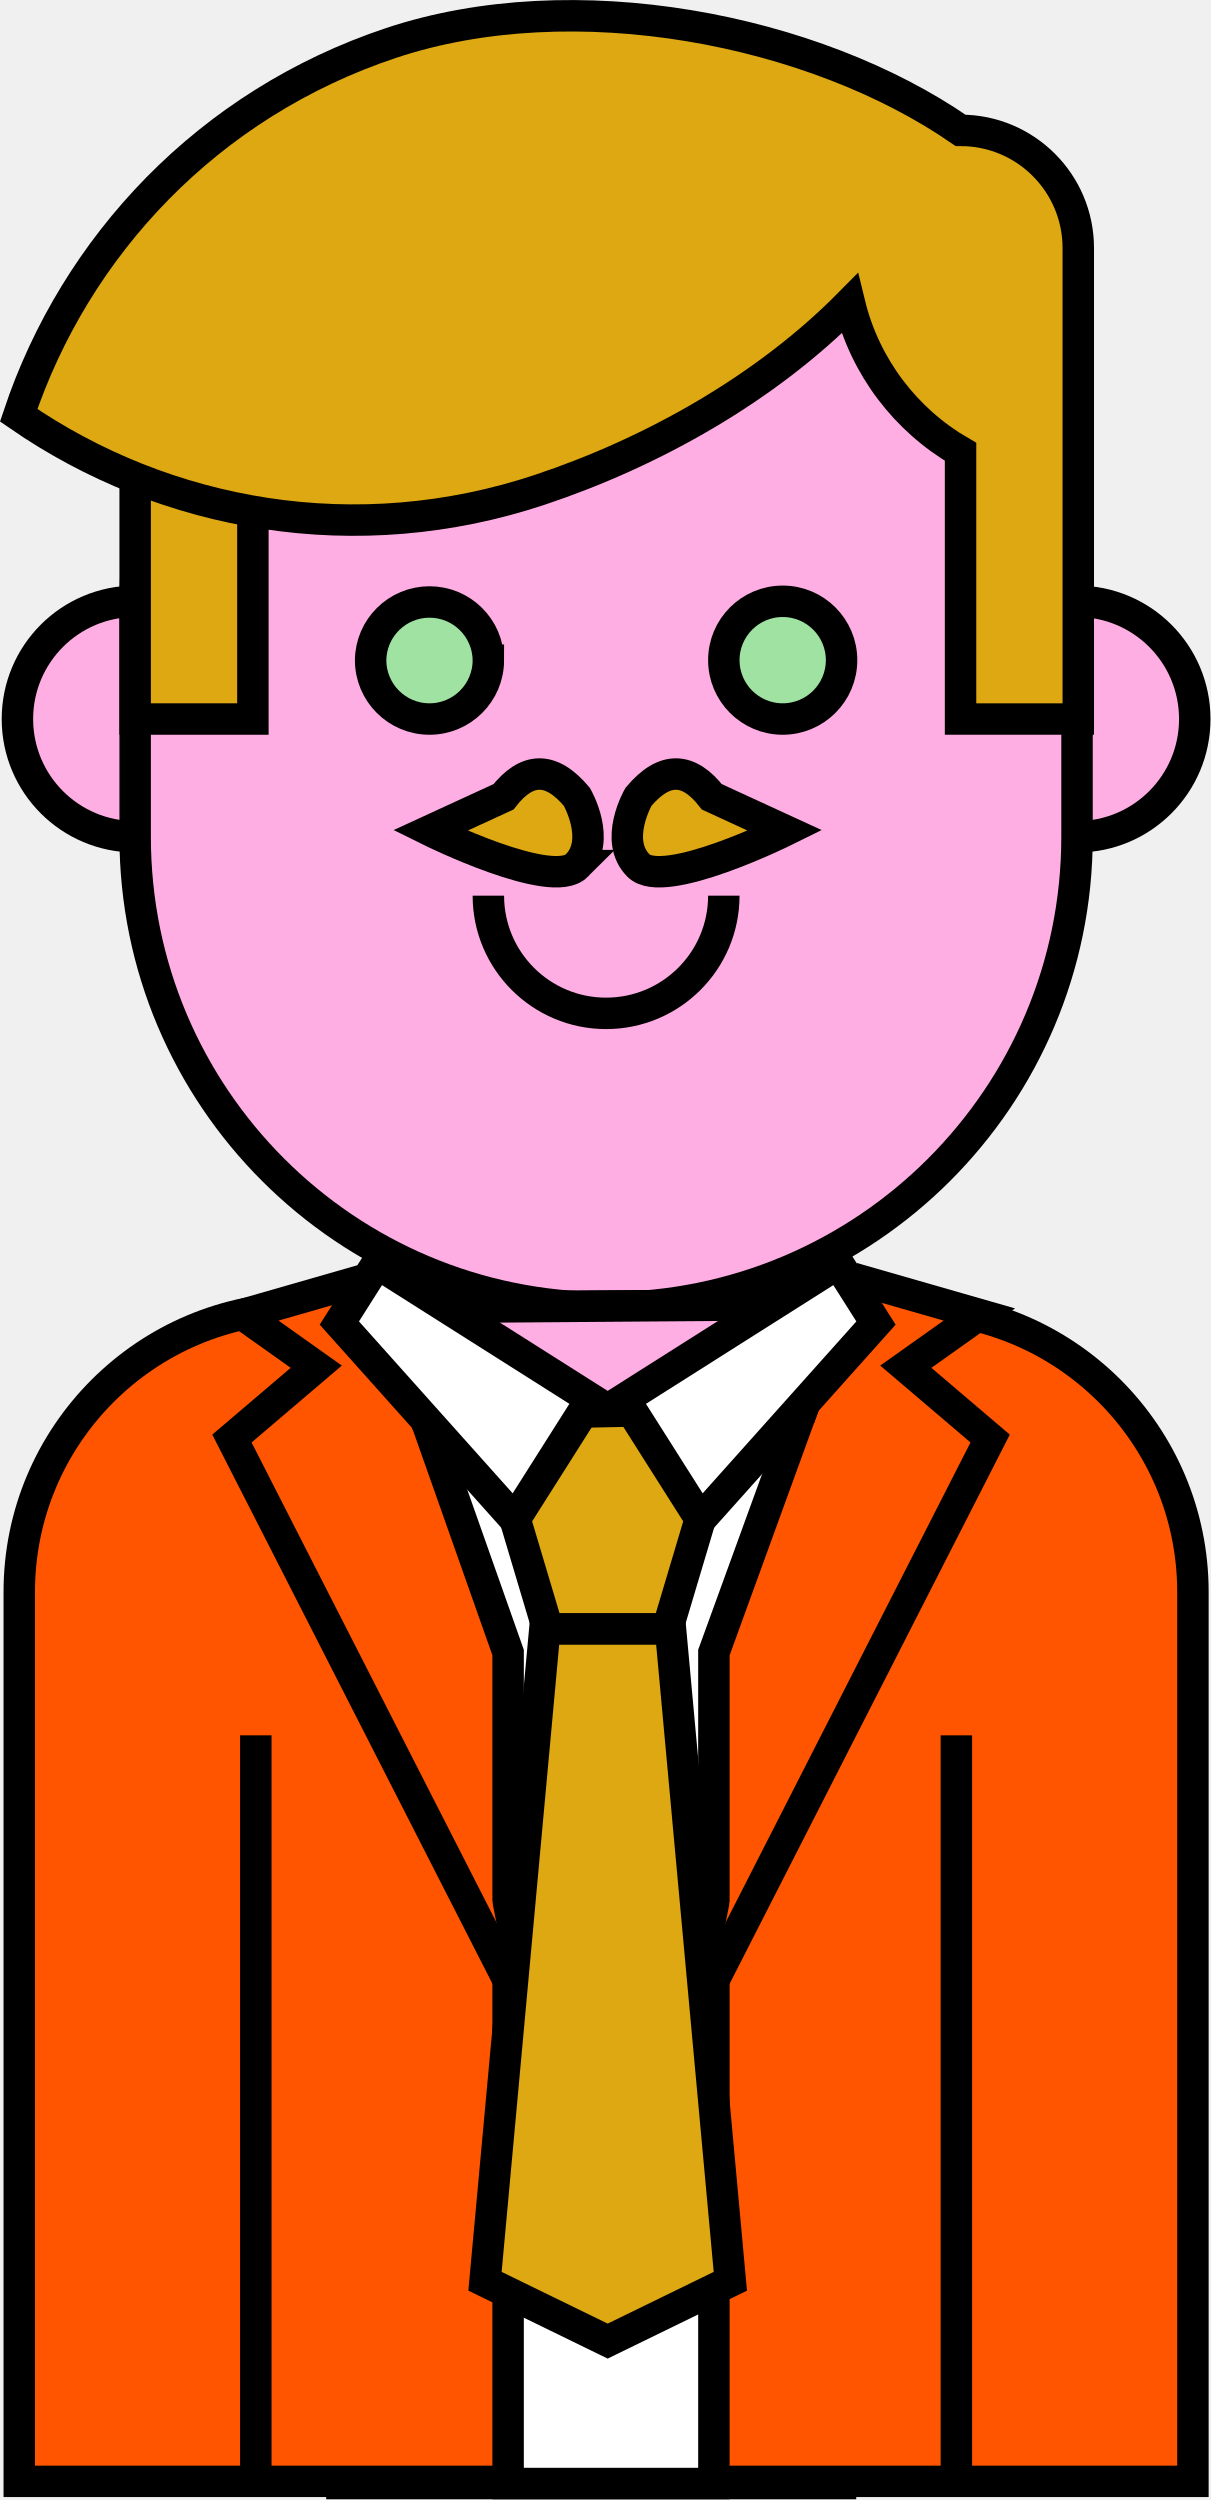
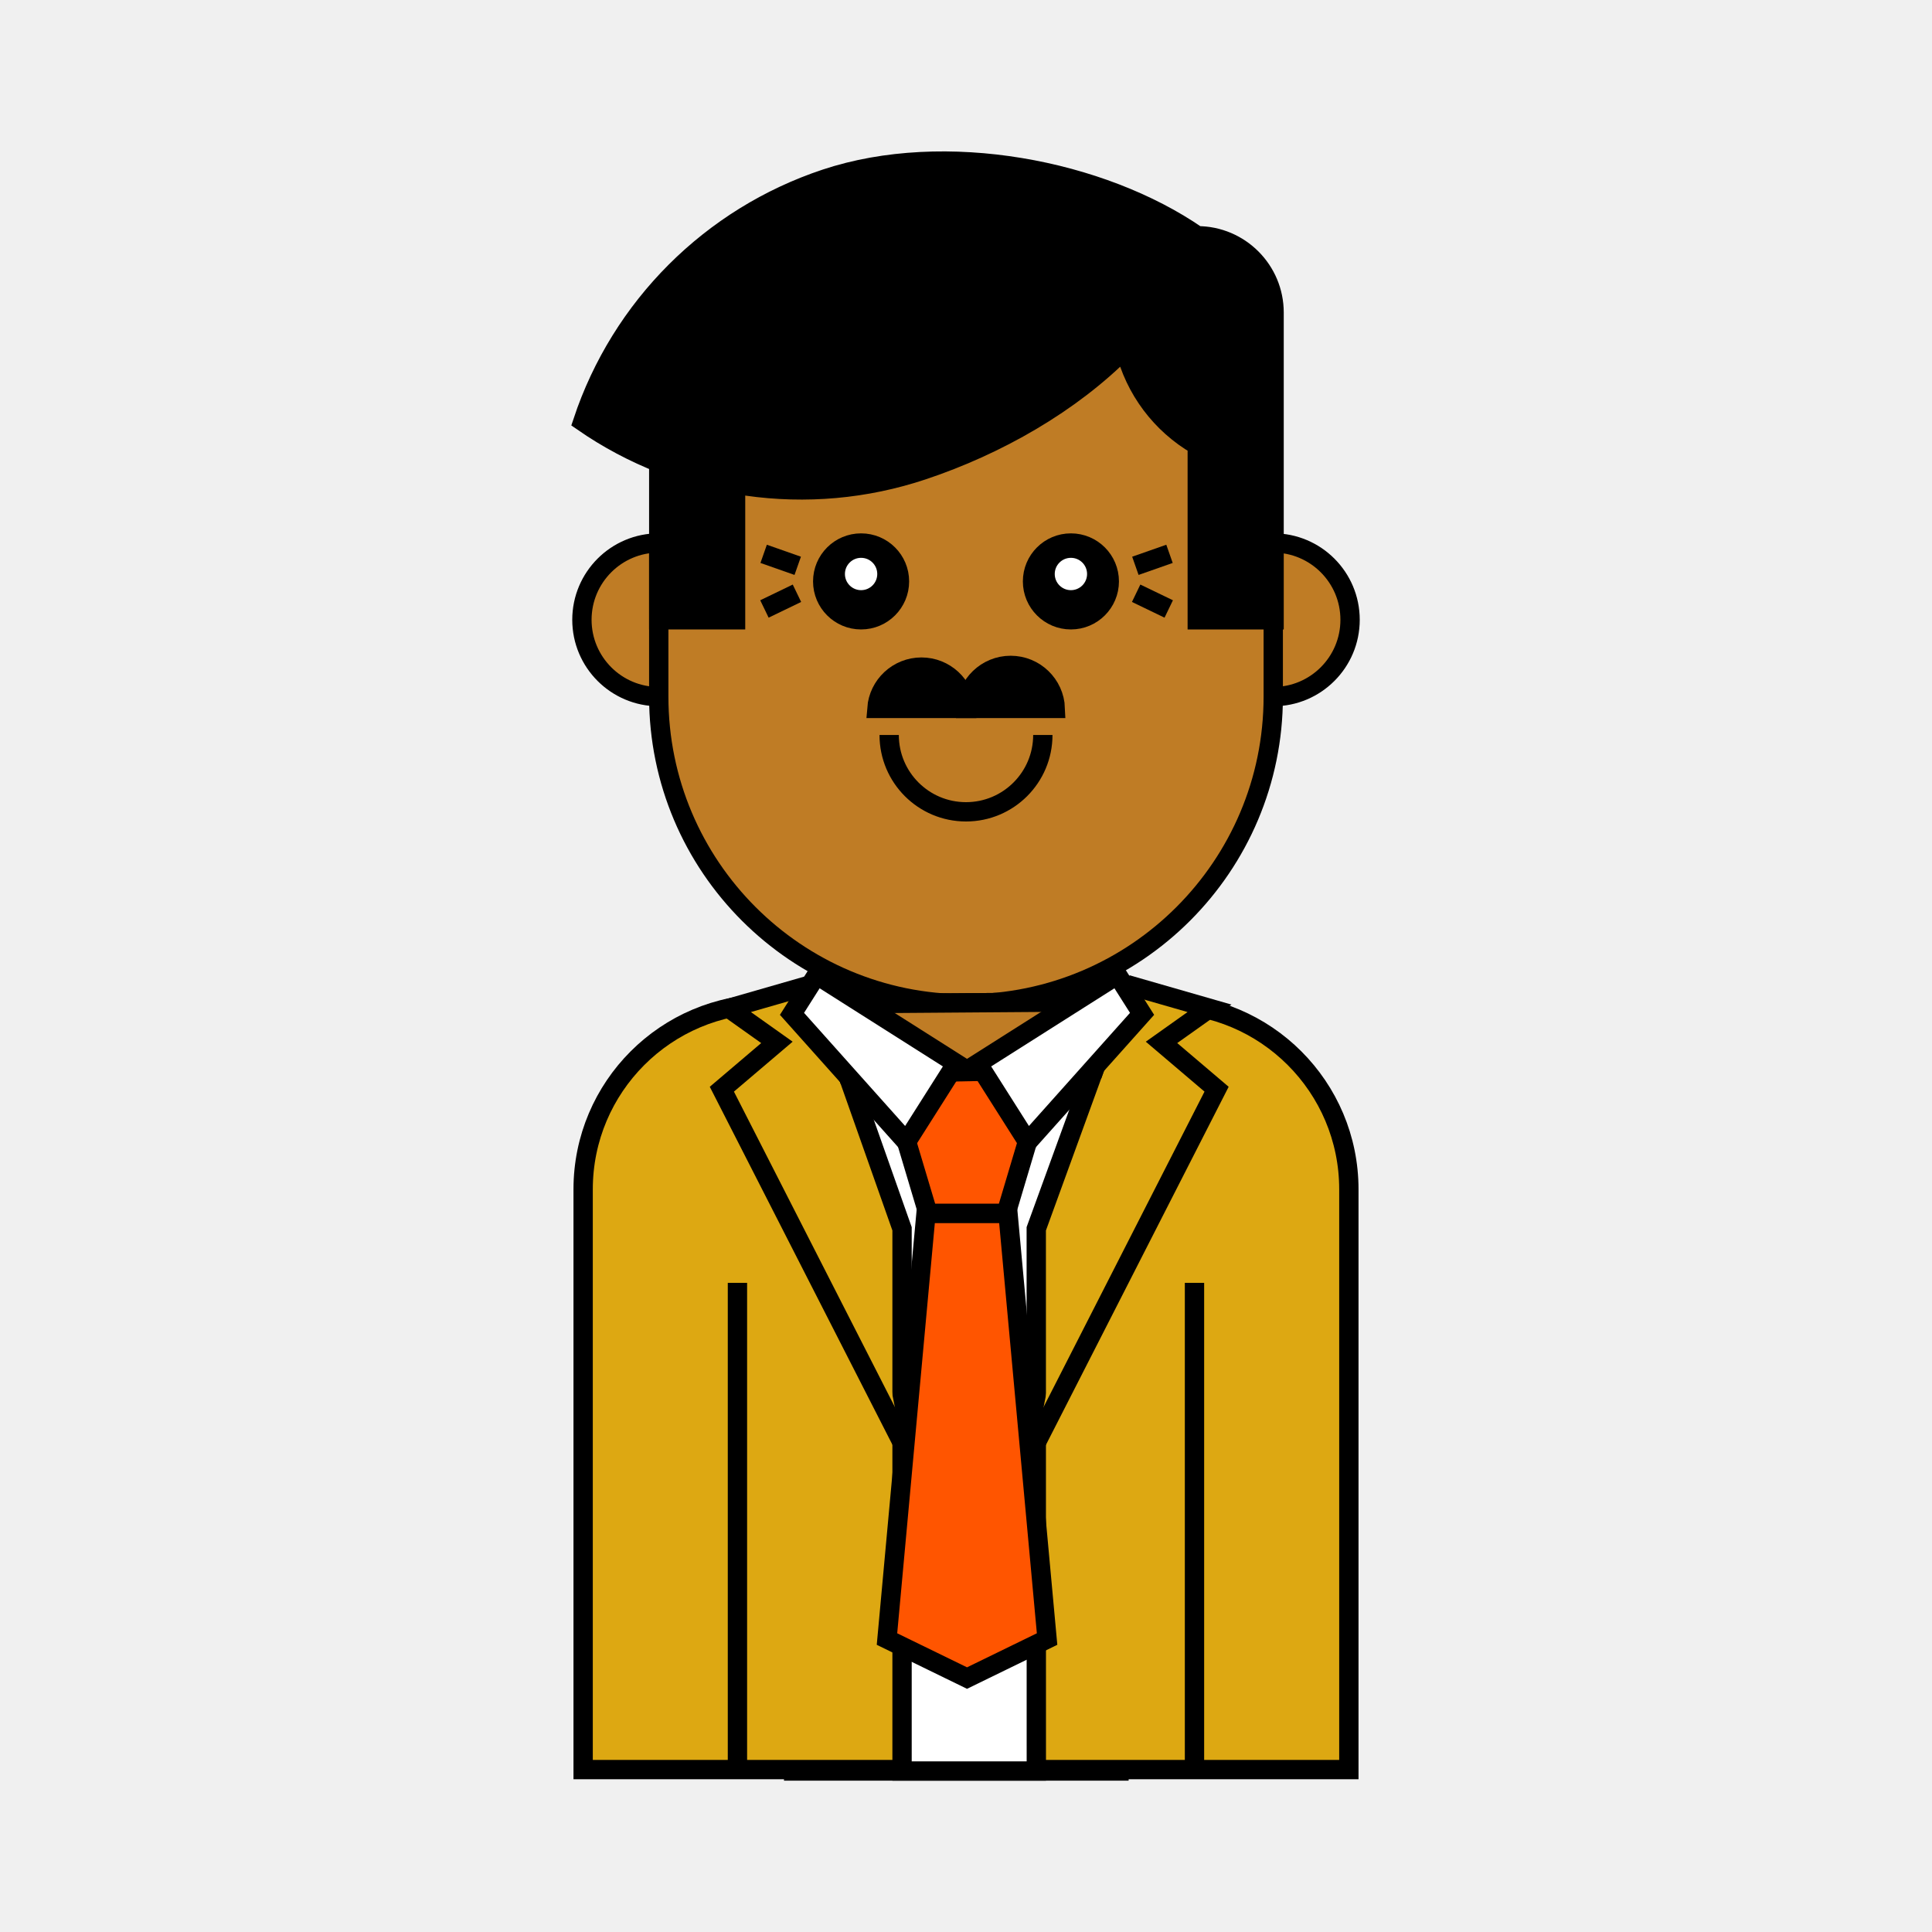
- <svg xmlns="http://www.w3.org/2000/svg" width="154" height="318" viewBox="0 0 154 318">
-   <g fill="none" fill-rule="evenodd">
-     <path fill="#DDA812" d="M43.492 315.908h63.422V178.996H43.492z" />
-     <path stroke="#000" stroke-width="4" d="M43.492 315.908h63.422V178.996H43.492z" />
-     <path fill="#F50" d="M151.74 315.63H2.45V202.503c0-19.972 16.192-36.163 36.163-36.163h76.964c19.972 0 36.163 16.191 36.163 36.163V315.63z" />
-     <path stroke="#000" stroke-width="4" d="M151.74 315.63H2.45V202.503c0-19.972 16.192-36.163 36.163-36.163h76.964c19.972 0 36.163 16.191 36.163 36.163V315.63zM32.54 220.733v94.897M121.65 220.733v94.897" />
-     <path fill="#FFAEE4" d="M77.674 189.486c-12.144 0-21.989-9.845-21.989-21.988v-18.516h43.977v18.516c0 12.143-9.844 21.988-21.988 21.988" />
-     <path stroke="#000" stroke-width="4" d="M77.674 189.486c-12.144 0-21.989-9.845-21.989-21.988v-18.516h43.977v18.516c0 12.143-9.844 21.988-21.988 21.988z" />
-     <path fill="#FFAEE4" d="M32.168 91.46c0 8.272-6.705 14.977-14.976 14.977S2.216 99.732 2.216 91.46 8.92 76.485 17.192 76.485c8.27 0 14.976 6.705 14.976 14.976" />
-     <path stroke="#000" stroke-width="4" d="M32.168 91.46c0 8.272-6.705 14.977-14.976 14.977S2.216 99.732 2.216 91.46 8.92 76.485 17.192 76.485c8.27 0 14.976 6.705 14.976 14.976z" />
-     <path fill="#FFAEE4" d="M151.974 91.46c0 8.272-6.705 14.977-14.976 14.977-8.27 0-14.976-6.705-14.976-14.976s6.705-14.976 14.976-14.976 14.976 6.705 14.976 14.976" />
-     <path stroke="#000" stroke-width="4" d="M151.974 91.46c0 8.272-6.705 14.977-14.976 14.977-8.27 0-14.976-6.705-14.976-14.976s6.705-14.976 14.976-14.976 14.976 6.705 14.976 14.976z" />
-     <path fill="#FFAEE4" d="M136.998 106.437c0 33.083-26.82 59.903-59.903 59.903-33.084 0-59.903-26.82-59.903-59.903V76.485c0-33.084 26.82-59.903 59.903-59.903 33.084 0 59.903 26.82 59.903 59.903v29.952z" />
-     <path stroke="#000" stroke-width="4" d="M136.998 106.437c0 33.083-26.82 59.903-59.903 59.903-33.084 0-59.903-26.82-59.903-59.903V76.485c0-33.084 26.82-59.903 59.903-59.903 33.084 0 59.903 26.82 59.903 59.903v29.952z" />
-     <path stroke="#000" stroke-width="4" d="M92.07 113.925c0 8.27-6.704 14.975-14.975 14.975s-14.976-6.704-14.976-14.975" />
-     <path fill="#9FE2A2" d="M62.12 83.973a7.488 7.488 0 1 1-14.976 0 7.488 7.488 0 0 1 14.975 0" />
-     <path stroke="#000" stroke-width="4" d="M62.12 83.973a7.488 7.488 0 1 1-14.976 0 7.488 7.488 0 0 1 14.975 0z" />
-     <path fill="#DDA812" d="M17.192 91.461h14.976V46.534H17.192z" />
-     <path stroke="#000" stroke-width="4" d="M17.192 91.461h14.976V46.534H17.192z" />
-     <path fill="#9FE2A2" d="M107.047 83.973a7.488 7.488 0 1 1-14.976 0 7.488 7.488 0 0 1 14.976 0" />
-     <path stroke="#000" stroke-width="4" d="M107.047 83.973a7.488 7.488 0 1 1-14.976 0 7.488 7.488 0 0 1 14.976 0z" />
-     <path fill="#FFF" d="M90.807 315.908H64.632V210.204L49.145 166.34l57.769-.432-16.107 44.296z" />
-     <path stroke="#000" stroke-width="4" d="M90.807 315.908H64.632V210.204L49.145 166.34l57.769-.432-16.107 44.296z" />
-     <path fill="#DDA812" d="M84.907 207.208H69.683l-6.47-21.694 6.47-6.47h15.224l6.47 6.47z" />
-     <path stroke="#000" stroke-width="4" d="M84.907 207.208H69.683l-6.47-21.694 6.47-6.47h15.224l6.47 6.47z" />
-     <path fill="#DDA812" d="M92.9 290.176l-15.605 7.612-15.604-7.612 7.612-82.968h15.984z" />
-     <path stroke="#000" stroke-width="4" d="M92.9 290.176l-15.605 7.612-15.604-7.612 7.612-82.968h15.984z" />
-     <path fill="#FFAEE4" d="M53.97 180.009l-4.824-13.668 57.768-.432-4.777 13.135z" />
-     <path stroke="#000" stroke-width="4" d="M53.97 180.009l-4.824-13.668 57.768-.432-4.777 13.135z" />
-     <path fill="#F50" d="M46.991 162.578l-16.112 4.627 9.349 6.639-10.728 9.138 35.038 68.673" />
-     <path stroke="#000" stroke-width="4" d="M46.991 162.578l-16.112 4.627 9.349 6.639-10.728 9.138 35.038 68.673" />
-     <path fill="#F50" d="M108.457 162.578l16.112 4.627-9.35 6.639 10.728 9.138-35.037 68.673" />
-     <path stroke="#000" stroke-width="4" d="M108.457 162.578l16.112 4.627-9.35 6.639 10.728 9.138-35.037 68.673" />
-     <path fill="#FFF" d="M65.484 193.257L43.165 168.29l4.806-7.583 27.212 17.242z" />
-     <path stroke="#000" stroke-width="4" d="M65.484 193.257L43.165 168.29l4.806-7.583 27.212 17.242z" />
-     <path fill="#FFF" d="M89.106 193.257l22.319-24.966-4.806-7.583-27.212 17.242z" />
-     <path stroke="#000" stroke-width="4" d="M89.106 193.257l22.319-24.966-4.806-7.583-27.212 17.242z" />
-     <path fill="#DDA812" d="M73.375 110.102c-3.207 3.208-18.661-4.453-18.661-4.453l9.33-4.294c2.926-3.751 5.996-3.972 9.33 0 0 0 3.208 5.54 0 8.747" />
-     <path stroke="#000" stroke-width="4" d="M73.375 110.102c-3.207 3.208-18.661-4.453-18.661-4.453l9.33-4.294c2.926-3.751 5.996-3.972 9.33 0 0 0 3.208 5.54 0 8.747z" />
-     <path fill="#DDA812" d="M81.215 110.102c3.208 3.208 18.66-4.453 18.66-4.453l-9.33-4.294c-2.925-3.751-5.994-3.972-9.33 0 0 0-3.207 5.54 0 8.747" />
-     <path stroke="#000" stroke-width="4" d="M81.215 110.102c3.208 3.208 18.66-4.453 18.66-4.453l-9.33-4.294c-2.925-3.751-5.994-3.972-9.33 0 0 0-3.207 5.54 0 8.747z" />
-     <path fill="#DDA812" d="M122.182 16.582C103.472 3.649 72.974-2.278 49.735 5.468c-23.24 7.746-40.15 25.786-47.359 47.357 18.71 12.934 43.062 17.218 66.301 9.473 14.46-4.82 28.843-12.992 39.389-23.672 1.952 8.036 7.14 14.802 14.116 18.843v33.992h14.976V31.558c0-8.272-6.705-14.976-14.976-14.976" />
-     <path stroke="#000" stroke-width="4" d="M122.182 16.582C103.472 3.649 72.974-2.278 49.735 5.468c-23.24 7.746-40.15 25.786-47.359 47.357 18.71 12.934 43.062 17.218 66.301 9.473 14.46-4.82 28.843-12.992 39.389-23.672 1.952 8.036 7.14 14.802 14.116 18.843v33.992h14.976V31.558c0-8.272-6.705-14.976-14.976-14.976z" />
-   </g>
+ <svg xmlns="http://www.w3.org/2000/svg" id="Layer_1" data-name="Layer 1" viewBox="0 0 300 300">
+   <defs>
+     <style>.cls-1{fill:#dda812;}.cls-1,.cls-2,.cls-3,.cls-4,.cls-5,.cls-6,.cls-7{stroke:#000;stroke-miterlimit:10;stroke-width:3px;}.cls-2{fill:none;}.cls-3{fill:#ffaee4;}.cls-4{fill:#bf7c25;}.cls-6{fill:#fff;}.cls-7{fill:#f50;}</style>
+   </defs>
+   <rect class="cls-1" x="123.24" y="165.96" width="50.51" height="109.04" />
+   <path class="cls-1" d="M119.35,155.88h61.3a28.8,28.8,0,0,1,28.8,28.8v90.1a0,0,0,0,1,0,0H90.55a0,0,0,0,1,0,0v-90.1A28.8,28.8,0,0,1,119.35,155.88Z" />
+   <line class="cls-2" x1="114.51" y1="199.2" x2="114.51" y2="274.78" />
+   <line class="cls-2" x1="185.48" y1="199.2" x2="185.48" y2="274.78" />
+   <path class="cls-3" d="M132.95,142.05h35a0,0,0,0,1,0,0V156.8a17.51,17.51,0,0,1-17.51,17.51h0a17.51,17.51,0,0,1-17.51-17.51V142.05A0,0,0,0,1,132.95,142.05Z" />
+   <circle class="cls-4" cx="102.29" cy="96.24" r="11.93" />
+   <circle class="cls-4" cx="197.71" cy="96.24" r="11.93" />
+   <path class="cls-4" d="M197.71,108.17a47.71,47.71,0,0,1-95.42,0V84.32a47.71,47.71,0,0,1,95.42,0Z" />
+   <path class="cls-2" d="M161.93,114.13a11.93,11.93,0,0,1-23.86,0" />
+   <rect class="cls-5" x="102.29" y="60.46" width="11.93" height="35.78" />
+   <circle class="cls-5" cx="133.71" cy="90.28" r="5.96" />
+   <circle class="cls-5" cx="166.29" cy="90.28" r="5.96" />
+   <circle class="cls-6" cx="166.29" cy="89.13" r="4.01" />
+   <circle class="cls-6" cx="133.71" cy="89.13" r="4.01" />
+   <path class="cls-6" d="M160.92,275H140.07V190.81l-12.33-34.93,46-.34-12.83,35.27Z" />
+   <polygon class="cls-7" points="156.22 188.43 144.1 188.43 138.94 171.15 144.1 166 156.22 166 161.37 171.15 156.22 188.43" />
+   <polygon class="cls-7" points="162.59 254.51 150.16 260.57 137.73 254.51 143.79 188.43 156.52 188.43 162.59 254.51" />
+   <polygon class="cls-4" points="131.58 166.77 127.74 155.88 173.75 155.54 169.94 166 131.58 166.77" />
+   <polyline class="cls-1" points="126.02 152.88 113.19 156.57 120.64 161.86 112.09 169.13 140 223.83" />
+   <polyline class="cls-1" points="174.98 152.88 187.81 156.57 180.36 161.86 188.91 169.13 161 223.83" />
+   <polygon class="cls-6" points="140.75 177.32 122.98 157.43 126.81 151.39 148.48 165.13 140.75 177.32" />
+   <polygon class="cls-6" points="159.57 177.32 177.34 157.43 173.51 151.39 151.84 165.13 159.57 177.32" />
+   <path class="cls-5" d="M185.91,36.61c-14.9-10.3-39.19-15-57.7-8.85A59.53,59.53,0,0,0,90.49,65.47,59.55,59.55,0,0,0,143.3,73c11.51-3.84,23-10.35,31.37-18.86a23.87,23.87,0,0,0,11.24,15V96.24h11.93V48.54A11.93,11.93,0,0,0,185.91,36.61Z" />
+   <line class="cls-2" x1="123.87" y1="87.86" x2="118.58" y2="86" />
+   <line class="cls-2" x1="123.75" y1="92.12" x2="118.7" y2="94.56" />
+   <line class="cls-2" x1="176.3" y1="87.86" x2="181.6" y2="86" />
+   <line class="cls-2" x1="176.42" y1="92.12" x2="181.48" y2="94.56" />
+   <path class="cls-5" d="M136.16,110A6.94,6.94,0,0,1,150,110Z" />
+   <path class="cls-5" d="M150,110a6.94,6.94,0,0,1,13.87,0Z" />
</svg>
